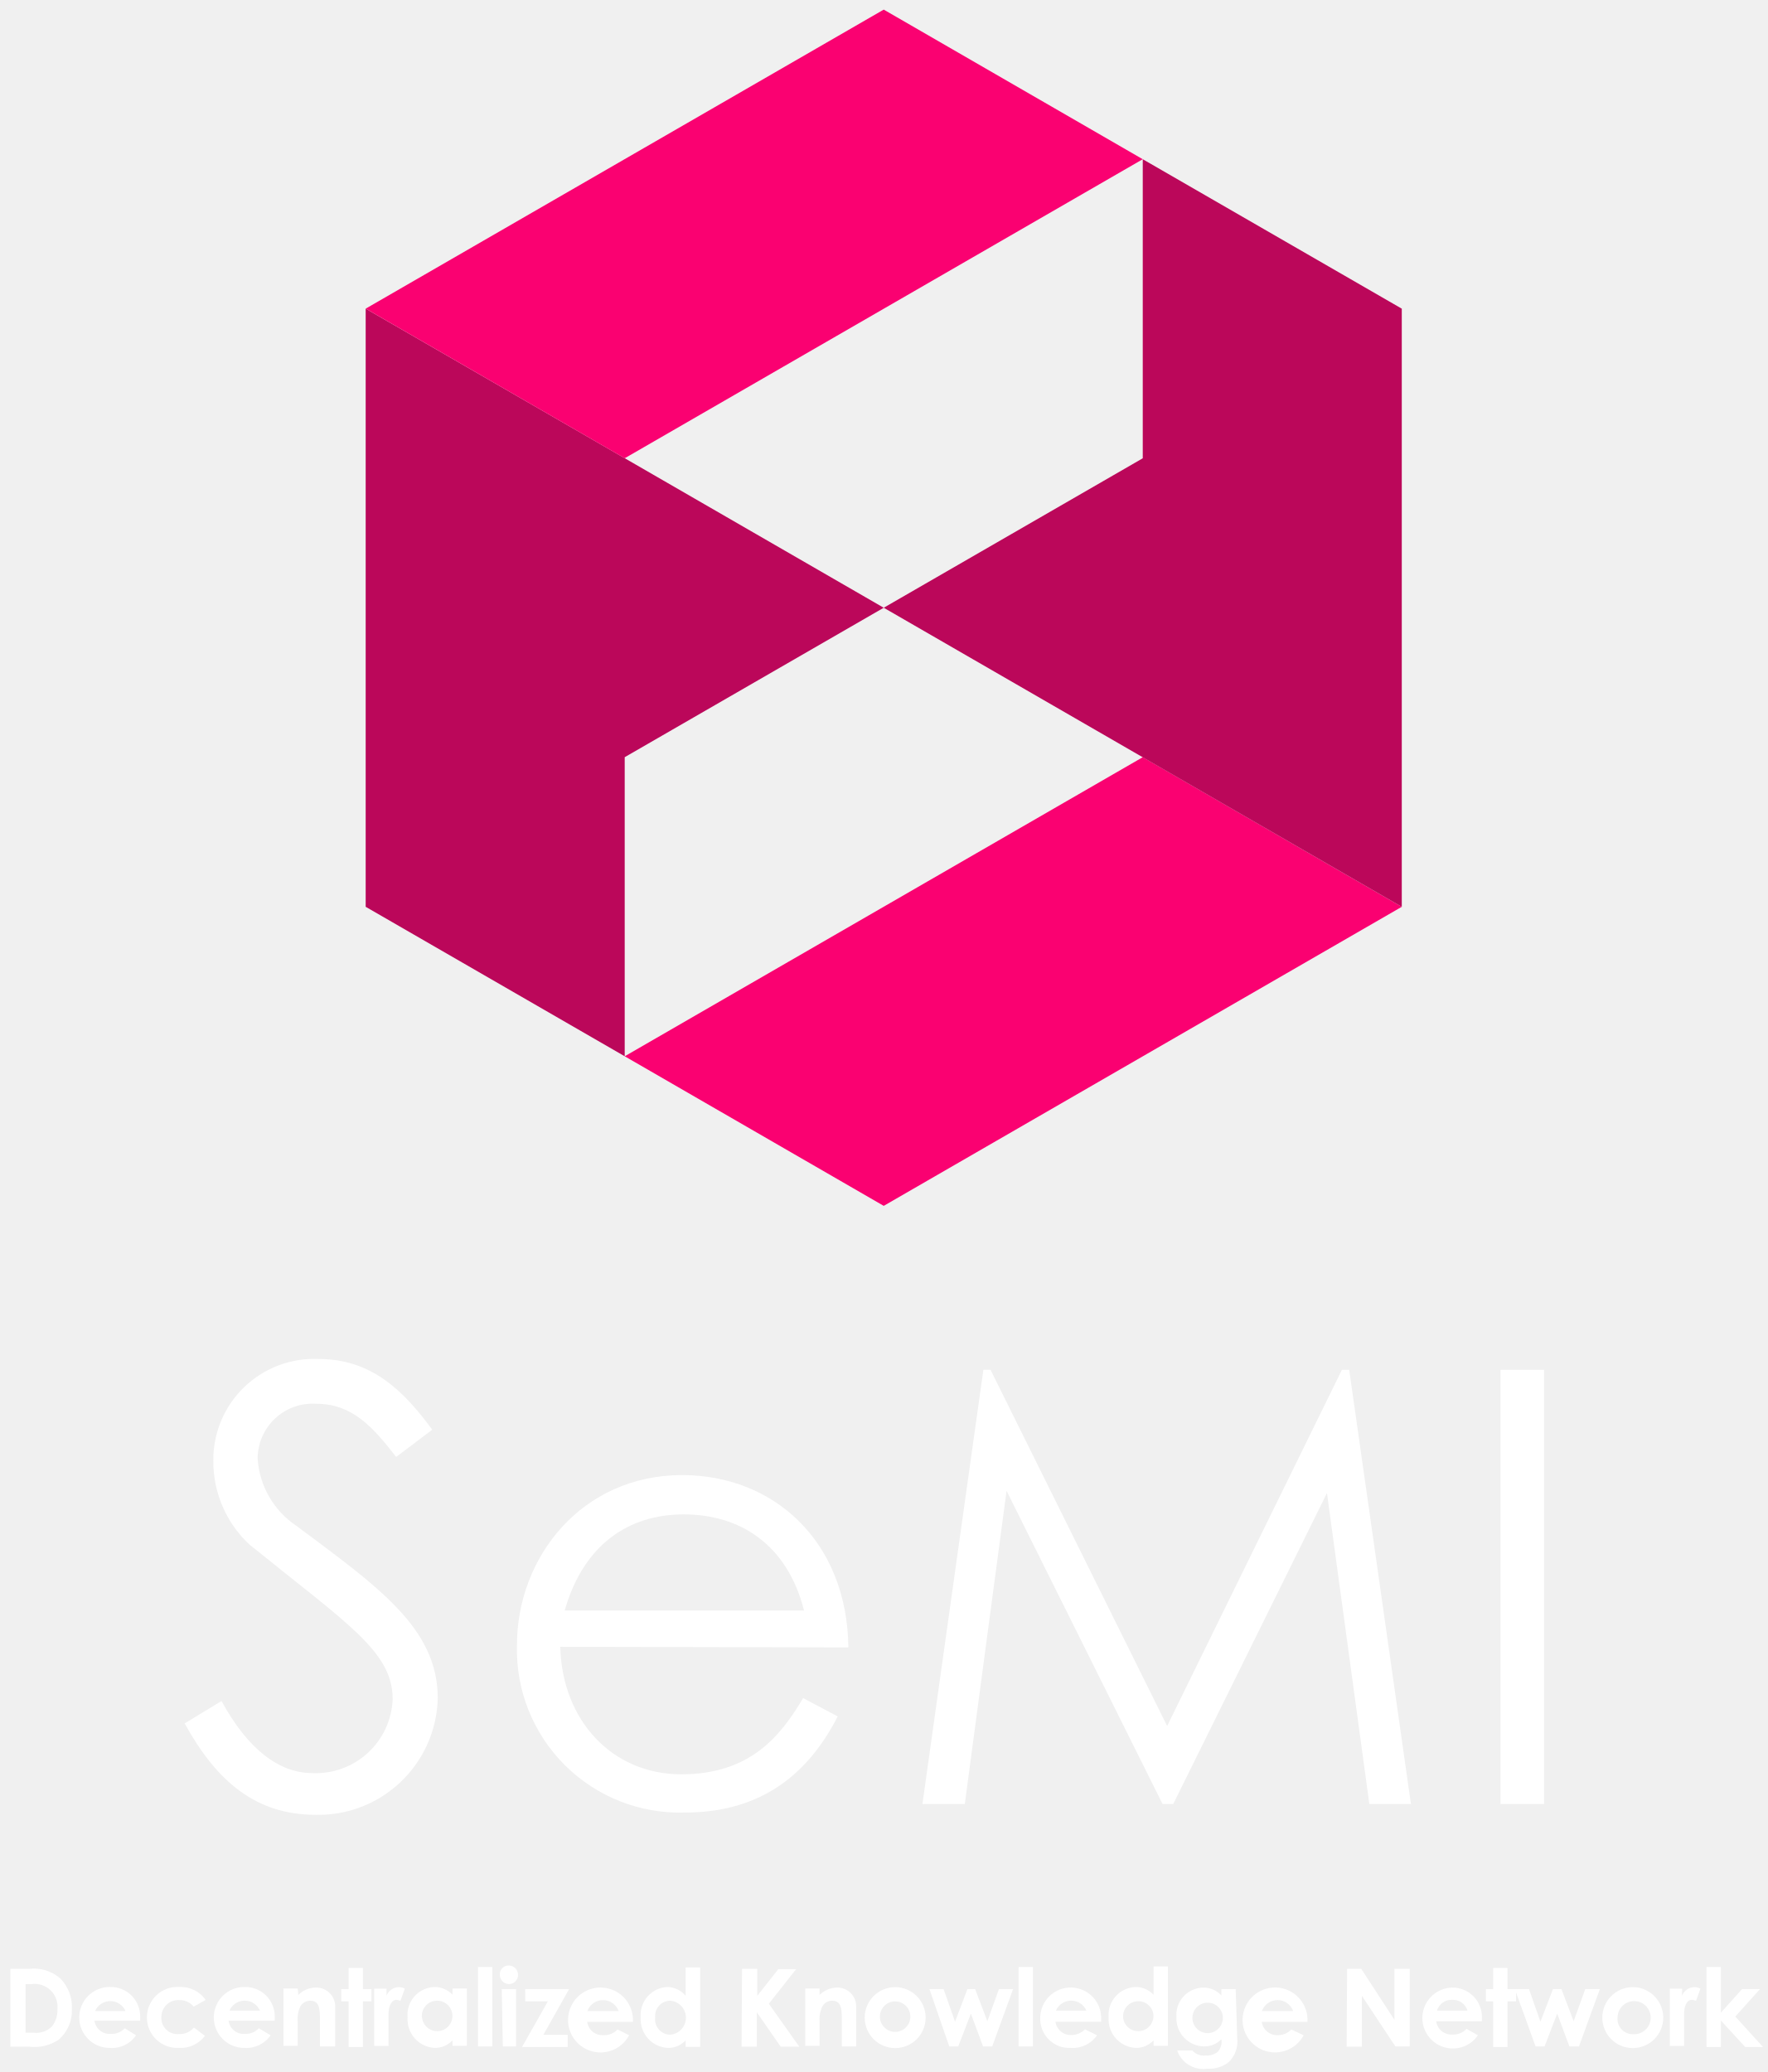
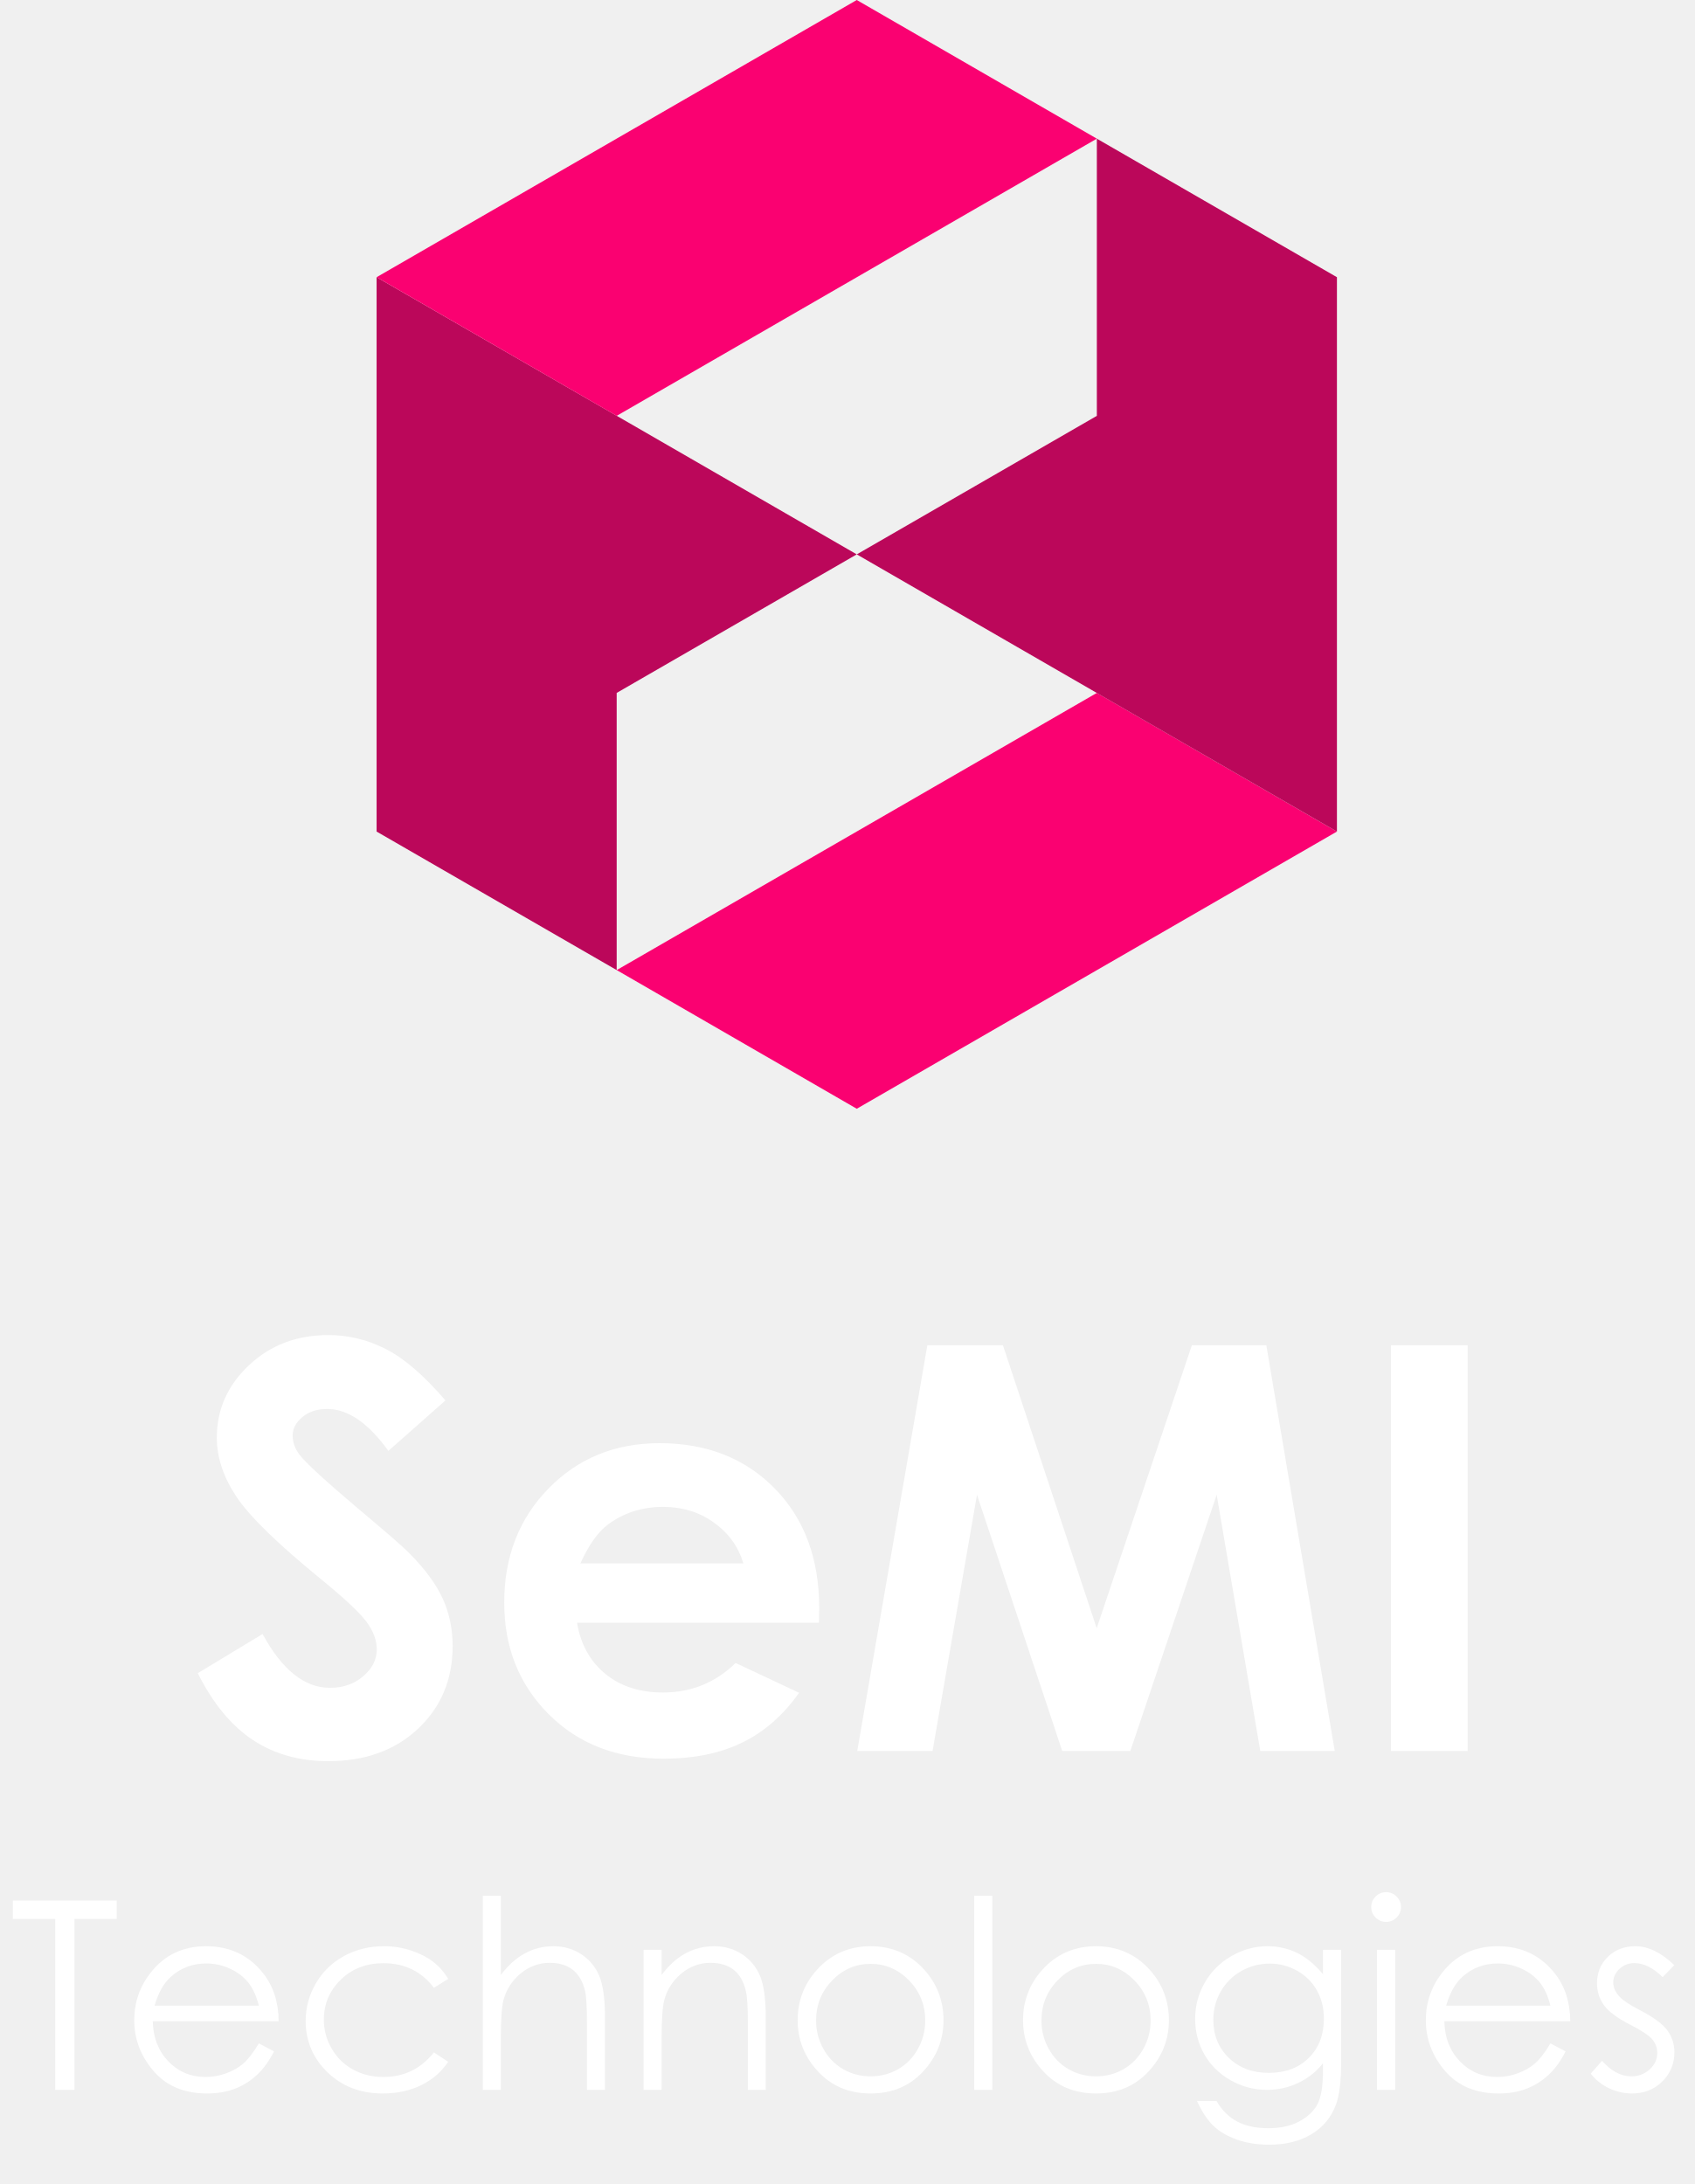
- <svg xmlns="http://www.w3.org/2000/svg" width="87" height="102" viewBox="0 0 87 102">
-   <g fill="none" fill-rule="evenodd">
-     <path fill="#BB075A" d="M18 15.195V44.64l12.75 7.358V37.275l12.75-7.357z" />
-     <path fill="#FA0171" d="M56.25 7.838L43.5.473 18 15.194l12.75 7.365zM69 44.64l-12.75-7.365-25.5 14.723 12.75 7.364z" />
-     <path fill="#BB075A" d="M69 44.64V15.195L56.25 7.838V22.56L43.5 29.918z" />
-     <path fill="#FFF" fill-rule="nonzero" d="M.51 96.922h.923a1.988 1.988 0 0 1 1.552.488c.383.403.584.945.555 1.5a1.89 1.89 0 0 1-.652 1.5c-.426.284-.94.406-1.448.345H.51v-3.832zm.75.75v2.393h.383c.328.043.659-.065.9-.293.199-.244.3-.554.284-.87a1.125 1.125 0 0 0-1.267-1.23h-.3zM6.697 100.192c-.289.426-.784.664-1.297.623a1.5 1.5 0 0 1 0-3 1.448 1.448 0 0 1 1.5 1.5v.157H4.65a.75.75 0 0 0 .787.653.9.9 0 0 0 .705-.278l.555.346zM6.18 99a.818.818 0 0 0-1.5 0h1.5z" />
-     <path fill="#FFF" d="M10.088 100.222a1.5 1.5 0 0 1-1.275.593 1.5 1.5 0 0 1-1.583-1.5 1.5 1.5 0 0 1 1.59-1.5 1.5 1.5 0 0 1 1.305.638l-.592.33a.877.877 0 0 0-.705-.323.833.833 0 0 0-.885.855.787.787 0 0 0 .854.817c.288.02.567-.1.75-.322l.54.412z" />
-     <path fill="#FFF" fill-rule="nonzero" d="M13.32 100.192c-.291.424-.785.66-1.297.623a1.5 1.5 0 0 1 0-3 1.448 1.448 0 0 1 1.5 1.5v.157H11.25c.05.394.4.68.795.653a.892.892 0 0 0 .697-.278l.578.346zm-.525-1.214a.818.818 0 0 0-1.5 0h1.5z" />
-     <path fill="#FFF" d="M14.685 98.205c.222-.222.52-.35.832-.36a.93.93 0 0 1 .983.968v1.927h-.75v-1.335c0-.555-.053-.915-.48-.915a.563.563 0 0 0-.48.27 1.41 1.41 0 0 0-.135.75v1.2h-.705v-2.82h.705l.03.315zM17.16 96.877h.705v1.043h.42v.6h-.42v2.25h-.705v-2.25h-.36v-.6h.36zM19.027 98.25a.652.652 0 0 1 .593-.427.593.593 0 0 1 .307.075l-.217.6a.532.532 0 0 0-.203-.053c-.202 0-.36.233-.382.645v1.627h-.705v-2.82h.607v.353z" />
-     <path fill="#FFF" fill-rule="nonzero" d="M22.275 100.44c-.225.241-.54.377-.87.375a1.41 1.41 0 0 1-1.343-1.5 1.372 1.372 0 0 1 1.32-1.5c.338-.002.662.136.893.383v-.308h.705v2.82h-.705v-.27zm-1.5-1.117a.75.75 0 1 0 .75-.833.75.75 0 0 0-.758.833h.008z" />
-     <path fill="#FFF" d="M23.527 96.832h.706v3.908h-.706z" />
-     <path fill="#FFF" fill-rule="nonzero" d="M25.5 97.222a.45.45 0 0 1-.45.45.465.465 0 0 1-.45-.487.435.435 0 0 1 .45-.428.458.458 0 0 1 .45.465zm-.802.698h.704v2.82h-.652l-.052-2.82z" />
-     <path fill="#FFF" d="M25.852 97.92h2.16l-1.267 2.25h1.2v.6h-2.25l1.275-2.25h-1.117z" />
-     <path fill="#FFF" fill-rule="nonzero" d="M30.968 100.192a1.598 1.598 0 1 1 .187-.817v.157h-2.25a.75.75 0 0 0 .787.653.9.9 0 0 0 .706-.278l.57.285zM30.45 99a.817.817 0 0 0-1.537 0h1.537zM33.75 100.44c-.223.244-.54.38-.87.375a1.41 1.41 0 0 1-1.343-1.5 1.38 1.38 0 0 1 1.328-1.5c.343.012.665.17.885.435v-1.395h.712v3.907h-.712v-.322zm-1.5-1.117a.75.75 0 0 0 .75.84.84.84 0 0 0 0-1.673.75.75 0 0 0-.75.833z" />
-     <path fill="#FFF" d="M36.525 96.922h.75v1.328l1.035-1.313h.877l-1.342 1.703 1.5 2.115h-.915l-1.178-1.695v1.695h-.75zM40.343 98.205c.222-.22.52-.349.832-.36a.922.922 0 0 1 .968.968v1.927h-.706v-1.335c0-.555-.044-.915-.48-.915a.555.555 0 0 0-.472.27 1.418 1.418 0 0 0-.142.75v1.2h-.706v-2.82h.706v.315z" />
-     <path fill="#FFF" fill-rule="nonzero" d="M45.563 99.323a1.5 1.5 0 1 1-3 0 1.5 1.5 0 0 1 3 0zm-2.25 0a.75.75 0 1 0 1.495-.12.75.75 0 0 0-1.495.12z" />
-     <path fill="#FFF" d="M45.75 97.92h.697l.563 1.605.608-1.605H48l.6 1.582.57-1.582h.697l-1.027 2.82h-.45l-.6-1.612-.623 1.612h-.442zM50.138 96.832h.705v3.908h-.706z" />
-     <path fill="#FFF" fill-rule="nonzero" d="M54 100.192c-.291.424-.785.66-1.297.623a1.433 1.433 0 0 1-1.5-1.5 1.5 1.5 0 1 1 3 .053v.157h-2.25a.75.75 0 0 0 .75.652.923.923 0 0 0 .704-.277l.593.292zm-.525-1.214a.818.818 0 0 0-1.5 0h1.5zM56.782 100.44c-.223.243-.54.38-.87.375a1.41 1.41 0 0 1-1.342-1.5 1.38 1.38 0 0 1 1.328-1.5c.335 0 .655.138.884.383v-1.395h.706v3.907h-.706v-.27zm-1.5-1.117a.75.75 0 1 0 1.491-.166.75.75 0 0 0-1.49.166zM60.9 100.335c.054.44-.105.88-.428 1.185a1.5 1.5 0 0 1-1.027.315 1.357 1.357 0 0 1-1.5-.892h.75a.75.75 0 0 0 .652.247.885.885 0 0 0 .6-.188.75.75 0 0 0 .173-.614c-.223.232-.533.36-.855.352a1.38 1.38 0 0 1-1.358-1.455 1.343 1.343 0 0 1 1.32-1.44c.338-.002.662.136.893.383v-.308h.705l.075 2.415zm-2.205-1.042a.75.75 0 1 0 .75-.706.75.75 0 0 0-.75.75v-.044zM64.17 100.192a1.598 1.598 0 1 1 .188-.817v.157h-2.25a.75.75 0 0 0 .75.653.908.908 0 0 0 .705-.278l.607.285zM63.653 99a.817.817 0 0 0-1.538 0h1.538z" />
-     <path fill="#FFF" d="M66.308 96.922h.697l1.635 2.513v-2.513h.75v3.818h-.705l-1.65-2.49v2.505h-.75z" />
-     <path fill="#FFF" fill-rule="nonzero" d="M72.75 100.192a1.5 1.5 0 1 1-1.305-2.347 1.448 1.448 0 0 1 1.5 1.5v.157h-2.25c.05.394.4.68.795.653a.892.892 0 0 0 .698-.278l.562.316zm-.517-1.214a.75.75 0 0 0-.75-.533.75.75 0 0 0-.75.533h1.5z" />
-     <path fill="#FFF" d="M73.5 96.877h.705v1.043h.42v.6h-.42v2.25H73.5v-2.25h-.36v-.6h.36z" />
-     <path fill="#FFF" d="M74.565 97.92h.698l.562 1.605.615-1.605h.42l.6 1.582.57-1.582h.72l-1.028 2.82h-.472l-.6-1.612-.623 1.612h-.442z" />
-     <path fill="#FFF" fill-rule="nonzero" d="M81.87 99.323a1.5 1.5 0 1 1-3 0 1.5 1.5 0 0 1 3 0zm-2.25 0a.75.75 0 0 0 .75.817.817.817 0 1 0-.75-.817z" />
-     <path fill="#FFF" d="M82.793 98.25a.66.66 0 0 1 .6-.427.638.638 0 0 1 .307.075l-.218.6a.577.577 0 0 0-.21-.053c-.202 0-.36.233-.375.645v1.628h-.705v-2.82h.608l-.007.352zM84 96.832h.705v2.25l1.043-1.162h.884l-1.215 1.35 1.365 1.5h-.877l-1.2-1.305v1.305H84zM19.5 71.722c-1.163-1.5-2.175-2.617-3.93-2.617a2.708 2.708 0 0 0-2.888 2.707 4.312 4.312 0 0 0 1.905 3.3c4.02 3 6.96 5.033 6.96 8.483a5.88 5.88 0 0 1-6 5.745c-2.947 0-4.882-1.635-6.457-4.5l1.815-1.103c1.275 2.356 2.828 3.548 4.463 3.548a3.787 3.787 0 0 0 3.96-3.638c0-2.347-2.206-3.69-7.058-7.62a5.588 5.588 0 0 1-1.77-4.124 4.965 4.965 0 0 1 5.182-5.003c2.618 0 4.193 1.575 5.595 3.48L19.5 71.723z" />
-     <path fill="#FFF" fill-rule="nonzero" d="M27.578 81.067c.09 3.63 2.557 6.278 5.954 6.278 3.398 0 4.883-1.875 6-3.75l1.703.9c-1.612 3.15-4.08 4.733-7.538 4.733a8.018 8.018 0 0 1-8.25-8.25c0-4.313 3.188-8.363 8.13-8.363 4.5 0 8.123 3.248 8.183 8.483l-14.182-.03zm12-1.784c-.833-3.278-3.18-4.733-5.918-4.733-2.737 0-4.942 1.5-5.865 4.733h11.782z" />
-     <path fill="#FFF" d="M45.405 88.808l3-21.376h.352l8.693 17.535 8.602-17.534h.36l3.038 21.374h-2.047L65.317 73.5 57.75 88.808h-.525l-7.68-15.42-2.055 15.42zM73.86 67.433h2.145v21.374H73.86z" />
+ <svg xmlns="http://www.w3.org/2000/svg" width="90px" height="116px" viewBox="0 0 90 116" version="1.1">
+   <g id="logos/SeMI/technologies/vertical/white_accent" stroke="none" stroke-width="1" fill="none" fill-rule="evenodd">
+     <g id="Group-2" transform="translate(0, 75)" fill="#FFFFFF" fill-rule="nonzero">
+       <path d="M23.657,-0.618 L20.625,2.062 C19.561,0.578 18.477,-0.164 17.373,-0.164 C16.836,-0.164 16.396,-0.02 16.055,0.268 C15.713,0.556 15.542,0.881 15.542,1.242 C15.542,1.604 15.664,1.945 15.908,2.268 C16.24,2.697 17.241,3.62 18.911,5.036 C20.474,6.345 21.421,7.17 21.753,7.512 C22.583,8.352 23.171,9.155 23.518,9.921 C23.865,10.688 24.038,11.525 24.038,12.434 C24.038,14.201 23.428,15.661 22.207,16.813 C20.986,17.966 19.395,18.542 17.432,18.542 C15.898,18.542 14.563,18.166 13.425,17.414 C12.288,16.662 11.313,15.48 10.503,13.869 L13.945,11.789 C14.98,13.693 16.172,14.646 17.52,14.646 C18.223,14.646 18.813,14.44 19.292,14.03 C19.771,13.62 20.01,13.146 20.01,12.609 C20.01,12.121 19.829,11.633 19.468,11.145 C19.106,10.656 18.311,9.909 17.08,8.903 C14.736,6.989 13.223,5.512 12.539,4.472 C11.855,3.432 11.514,2.395 11.514,1.359 C11.514,-0.135 12.083,-1.416 13.22,-2.486 C14.358,-3.555 15.762,-4.09 17.432,-4.09 C18.506,-4.09 19.529,-3.841 20.5,-3.343 C21.472,-2.845 22.524,-1.937 23.657,-0.618 Z M43.491,11.188 L30.645,11.188 C30.83,12.321 31.326,13.222 32.131,13.891 C32.937,14.56 33.965,14.895 35.215,14.895 C36.709,14.895 37.993,14.372 39.067,13.327 L42.437,14.909 C41.597,16.101 40.591,16.982 39.419,17.553 C38.247,18.125 36.855,18.41 35.244,18.41 C32.744,18.41 30.708,17.622 29.136,16.044 C27.563,14.467 26.777,12.492 26.777,10.119 C26.777,7.687 27.561,5.668 29.128,4.062 C30.696,2.456 32.661,1.652 35.024,1.652 C37.534,1.652 39.575,2.456 41.147,4.062 C42.72,5.668 43.506,7.79 43.506,10.427 L43.491,11.188 Z M39.478,8.039 C39.214,7.15 38.694,6.428 37.917,5.871 C37.141,5.314 36.24,5.036 35.215,5.036 C34.102,5.036 33.125,5.349 32.285,5.974 C31.758,6.364 31.27,7.053 30.82,8.039 L39.478,8.039 Z M49.248,-3.548 L53.262,-3.548 L58.242,11.481 L63.296,-3.548 L67.251,-3.548 L70.884,18 L66.929,18 L64.614,4.392 L60.029,18 L56.411,18 L51.885,4.392 L49.526,18 L45.527,18 L49.248,-3.548 Z M73.872,-3.548 L77.944,-3.548 L77.944,18 L73.872,18 L73.872,-3.548 Z M0.683,26.922 L0.683,25.944 L6.199,25.944 L6.199,26.922 L3.957,26.922 L3.957,36 L2.932,36 L2.932,26.922 L0.683,26.922 Z M13.746,33.532 L14.553,33.956 C14.288,34.476 13.983,34.895 13.637,35.214 C13.29,35.533 12.901,35.776 12.468,35.942 C12.035,36.108 11.545,36.191 10.998,36.191 C9.786,36.191 8.838,35.794 8.154,34.999 C7.471,34.203 7.129,33.304 7.129,32.302 C7.129,31.358 7.418,30.518 7.997,29.779 C8.731,28.84 9.713,28.371 10.943,28.371 C12.21,28.371 13.222,28.852 13.979,29.813 C14.516,30.493 14.79,31.34 14.799,32.356 L8.113,32.356 C8.132,33.222 8.407,33.932 8.94,34.486 C9.474,35.04 10.132,35.316 10.916,35.316 C11.294,35.316 11.662,35.25 12.02,35.118 C12.378,34.986 12.682,34.811 12.933,34.592 C13.183,34.373 13.454,34.02 13.746,33.532 Z M13.746,31.529 C13.618,31.019 13.433,30.611 13.189,30.306 C12.945,30 12.623,29.754 12.222,29.567 C11.821,29.381 11.399,29.287 10.957,29.287 C10.228,29.287 9.601,29.522 9.077,29.991 C8.694,30.333 8.405,30.846 8.209,31.529 L13.746,31.529 Z M23.802,30.107 L23.043,30.579 C22.387,29.709 21.491,29.273 20.356,29.273 C19.45,29.273 18.696,29.565 18.097,30.148 C17.498,30.732 17.198,31.44 17.198,32.274 C17.198,32.817 17.336,33.327 17.612,33.806 C17.888,34.284 18.266,34.656 18.747,34.92 C19.227,35.184 19.766,35.316 20.363,35.316 C21.457,35.316 22.35,34.881 23.043,34.011 L23.802,34.51 C23.446,35.043 22.969,35.457 22.37,35.75 C21.77,36.044 21.088,36.191 20.322,36.191 C19.146,36.191 18.171,35.818 17.396,35.07 C16.622,34.323 16.234,33.414 16.234,32.343 C16.234,31.623 16.416,30.954 16.778,30.336 C17.14,29.719 17.638,29.237 18.271,28.891 C18.905,28.544 19.614,28.371 20.397,28.371 C20.89,28.371 21.365,28.446 21.823,28.597 C22.281,28.747 22.669,28.943 22.988,29.185 C23.307,29.426 23.578,29.734 23.802,30.107 Z M25.641,25.691 L26.598,25.691 L26.598,29.896 C26.985,29.385 27.411,29.003 27.876,28.75 C28.341,28.498 28.844,28.371 29.387,28.371 C29.943,28.371 30.436,28.512 30.867,28.795 C31.297,29.077 31.615,29.457 31.82,29.933 C32.025,30.409 32.128,31.156 32.128,32.172 L32.128,36 L31.171,36 L31.171,32.452 C31.171,31.595 31.137,31.023 31.068,30.736 C30.95,30.244 30.735,29.874 30.422,29.625 C30.11,29.377 29.701,29.253 29.195,29.253 C28.617,29.253 28.098,29.444 27.64,29.827 C27.182,30.21 26.88,30.684 26.734,31.249 C26.643,31.614 26.598,32.288 26.598,33.272 L26.598,36 L25.641,36 L25.641,25.691 Z M34.179,28.562 L35.136,28.562 L35.136,29.896 C35.519,29.385 35.942,29.003 36.407,28.75 C36.872,28.498 37.378,28.371 37.925,28.371 C38.481,28.371 38.974,28.512 39.405,28.795 C39.835,29.077 40.153,29.458 40.358,29.937 C40.563,30.415 40.666,31.16 40.666,32.172 L40.666,36 L39.716,36 L39.716,32.452 C39.716,31.595 39.679,31.023 39.606,30.736 C39.493,30.244 39.278,29.874 38.964,29.625 C38.649,29.377 38.239,29.253 37.733,29.253 C37.155,29.253 36.636,29.444 36.178,29.827 C35.72,30.21 35.418,30.684 35.272,31.249 C35.181,31.618 35.136,32.293 35.136,33.272 L35.136,36 L34.179,36 L34.179,28.562 Z M46.237,28.371 C47.381,28.371 48.329,28.786 49.081,29.615 C49.765,30.372 50.106,31.267 50.106,32.302 C50.106,33.341 49.745,34.249 49.023,35.026 C48.301,35.803 47.372,36.191 46.237,36.191 C45.098,36.191 44.167,35.803 43.445,35.026 C42.722,34.249 42.361,33.341 42.361,32.302 C42.361,31.272 42.703,30.379 43.387,29.622 C44.139,28.788 45.089,28.371 46.237,28.371 Z M46.237,29.308 C45.444,29.308 44.763,29.602 44.193,30.189 C43.624,30.777 43.339,31.488 43.339,32.322 C43.339,32.86 43.469,33.361 43.729,33.826 C43.988,34.291 44.339,34.65 44.781,34.903 C45.223,35.156 45.709,35.282 46.237,35.282 C46.766,35.282 47.251,35.156 47.693,34.903 C48.135,34.65 48.486,34.291 48.746,33.826 C49.006,33.361 49.136,32.86 49.136,32.322 C49.136,31.488 48.85,30.777 48.278,30.189 C47.706,29.602 47.026,29.308 46.237,29.308 Z M51.74,25.691 L52.697,25.691 L52.697,36 L51.74,36 L51.74,25.691 Z M58.207,28.371 C59.351,28.371 60.299,28.786 61.051,29.615 C61.734,30.372 62.076,31.267 62.076,32.302 C62.076,33.341 61.715,34.249 60.993,35.026 C60.27,35.803 59.342,36.191 58.207,36.191 C57.068,36.191 56.137,35.803 55.415,35.026 C54.692,34.249 54.331,33.341 54.331,32.302 C54.331,31.272 54.673,30.379 55.356,29.622 C56.108,28.788 57.059,28.371 58.207,28.371 Z M58.207,29.308 C57.414,29.308 56.733,29.602 56.163,30.189 C55.593,30.777 55.309,31.488 55.309,32.322 C55.309,32.86 55.438,33.361 55.698,33.826 C55.958,34.291 56.309,34.65 56.751,34.903 C57.193,35.156 57.678,35.282 58.207,35.282 C58.736,35.282 59.221,35.156 59.663,34.903 C60.105,34.65 60.456,34.291 60.716,33.826 C60.976,33.361 61.105,32.86 61.105,32.322 C61.105,31.488 60.82,30.777 60.248,30.189 C59.676,29.602 58.995,29.308 58.207,29.308 Z M70.259,28.562 L71.223,28.562 L71.223,34.489 C71.223,35.533 71.132,36.296 70.949,36.779 C70.699,37.463 70.263,37.989 69.644,38.358 C69.024,38.728 68.279,38.912 67.408,38.912 C66.77,38.912 66.197,38.822 65.689,38.642 C65.181,38.462 64.767,38.221 64.448,37.917 C64.129,37.614 63.835,37.171 63.566,36.588 L64.605,36.588 C64.888,37.08 65.253,37.445 65.699,37.682 C66.146,37.919 66.7,38.037 67.36,38.037 C68.012,38.037 68.562,37.915 69.011,37.671 C69.46,37.428 69.78,37.121 69.972,36.752 C70.163,36.383 70.259,35.788 70.259,34.968 L70.259,34.585 C69.899,35.041 69.459,35.39 68.939,35.634 C68.42,35.878 67.868,36 67.285,36 C66.602,36 65.959,35.83 65.357,35.491 C64.756,35.151 64.291,34.694 63.963,34.12 C63.635,33.546 63.471,32.915 63.471,32.227 C63.471,31.538 63.642,30.897 63.983,30.302 C64.325,29.708 64.798,29.237 65.402,28.891 C66.006,28.544 66.643,28.371 67.312,28.371 C67.868,28.371 68.387,28.486 68.868,28.716 C69.348,28.946 69.812,29.326 70.259,29.854 L70.259,28.562 Z M67.436,29.294 C66.893,29.294 66.39,29.425 65.925,29.687 C65.46,29.949 65.095,30.311 64.831,30.774 C64.567,31.236 64.435,31.737 64.435,32.274 C64.435,33.09 64.708,33.765 65.255,34.298 C65.802,34.831 66.51,35.098 67.381,35.098 C68.26,35.098 68.968,34.833 69.503,34.305 C70.039,33.776 70.307,33.081 70.307,32.22 C70.307,31.659 70.184,31.159 69.938,30.719 C69.691,30.279 69.343,29.932 68.892,29.677 C68.44,29.422 67.955,29.294 67.436,29.294 Z M73.608,25.5 C73.827,25.5 74.014,25.577 74.169,25.732 C74.324,25.887 74.401,26.074 74.401,26.293 C74.401,26.507 74.324,26.692 74.169,26.847 C74.014,27.002 73.827,27.079 73.608,27.079 C73.394,27.079 73.21,27.002 73.055,26.847 C72.9,26.692 72.822,26.507 72.822,26.293 C72.822,26.074 72.9,25.887 73.055,25.732 C73.21,25.577 73.394,25.5 73.608,25.5 Z M73.13,28.562 L74.094,28.562 L74.094,36 L73.13,36 L73.13,28.562 Z M82.338,33.532 L83.145,33.956 C82.88,34.476 82.575,34.895 82.229,35.214 C81.882,35.533 81.493,35.776 81.06,35.942 C80.627,36.108 80.137,36.191 79.59,36.191 C78.378,36.191 77.43,35.794 76.746,34.999 C76.062,34.203 75.721,33.304 75.721,32.302 C75.721,31.358 76.01,30.518 76.589,29.779 C77.323,28.84 78.305,28.371 79.535,28.371 C80.802,28.371 81.814,28.852 82.57,29.813 C83.108,30.493 83.382,31.34 83.391,32.356 L76.705,32.356 C76.723,33.222 76.999,33.932 77.532,34.486 C78.065,35.04 78.724,35.316 79.508,35.316 C79.886,35.316 80.254,35.25 80.612,35.118 C80.97,34.986 81.274,34.811 81.524,34.592 C81.775,34.373 82.046,34.02 82.338,33.532 Z M82.338,31.529 C82.21,31.019 82.025,30.611 81.781,30.306 C81.537,30 81.215,29.754 80.813,29.567 C80.412,29.381 79.991,29.287 79.549,29.287 C78.82,29.287 78.193,29.522 77.669,29.991 C77.286,30.333 76.997,30.846 76.801,31.529 L82.338,31.529 Z M88.914,29.376 L88.299,30.012 C87.788,29.515 87.289,29.267 86.802,29.267 C86.492,29.267 86.226,29.369 86.005,29.574 C85.784,29.779 85.674,30.019 85.674,30.292 C85.674,30.534 85.765,30.764 85.947,30.982 C86.13,31.206 86.512,31.468 87.096,31.769 C87.807,32.138 88.29,32.493 88.545,32.835 C88.796,33.181 88.921,33.571 88.921,34.004 C88.921,34.615 88.707,35.132 88.278,35.556 C87.85,35.979 87.314,36.191 86.672,36.191 C86.243,36.191 85.834,36.098 85.445,35.911 C85.055,35.724 84.733,35.467 84.478,35.139 L85.079,34.455 C85.567,35.007 86.084,35.282 86.631,35.282 C87.014,35.282 87.34,35.159 87.608,34.913 C87.877,34.667 88.012,34.378 88.012,34.045 C88.012,33.771 87.923,33.528 87.745,33.313 C87.567,33.104 87.166,32.84 86.542,32.521 C85.872,32.174 85.416,31.832 85.175,31.495 C84.933,31.158 84.812,30.773 84.812,30.34 C84.812,29.775 85.005,29.305 85.39,28.932 C85.775,28.558 86.262,28.371 86.85,28.371 C87.533,28.371 88.221,28.706 88.914,29.376 Z" id="SeMITechnologies" />
+     </g>
+     <g id="Group" transform="translate(20, 0)">
+       <polygon id="Path" fill="#BB075A" points="0 14.723 0 44.167 12.75 51.525 12.75 36.803 25.5 29.445" />
+       <polygon id="Path" fill="#FA0171" points="38.25 7.365 25.5 4.61852778e-14 0 14.723 12.75 22.087" />
+       <polygon id="Path" fill="#FA0171" points="51 44.167 38.25 36.803 12.75 51.525 25.5 58.89" />
+       <polygon id="Path" fill="#BB075A" points="51 44.167 51 14.723 38.25 7.365 38.25 22.087 25.5 29.445" />
+     </g>
  </g>
</svg>
